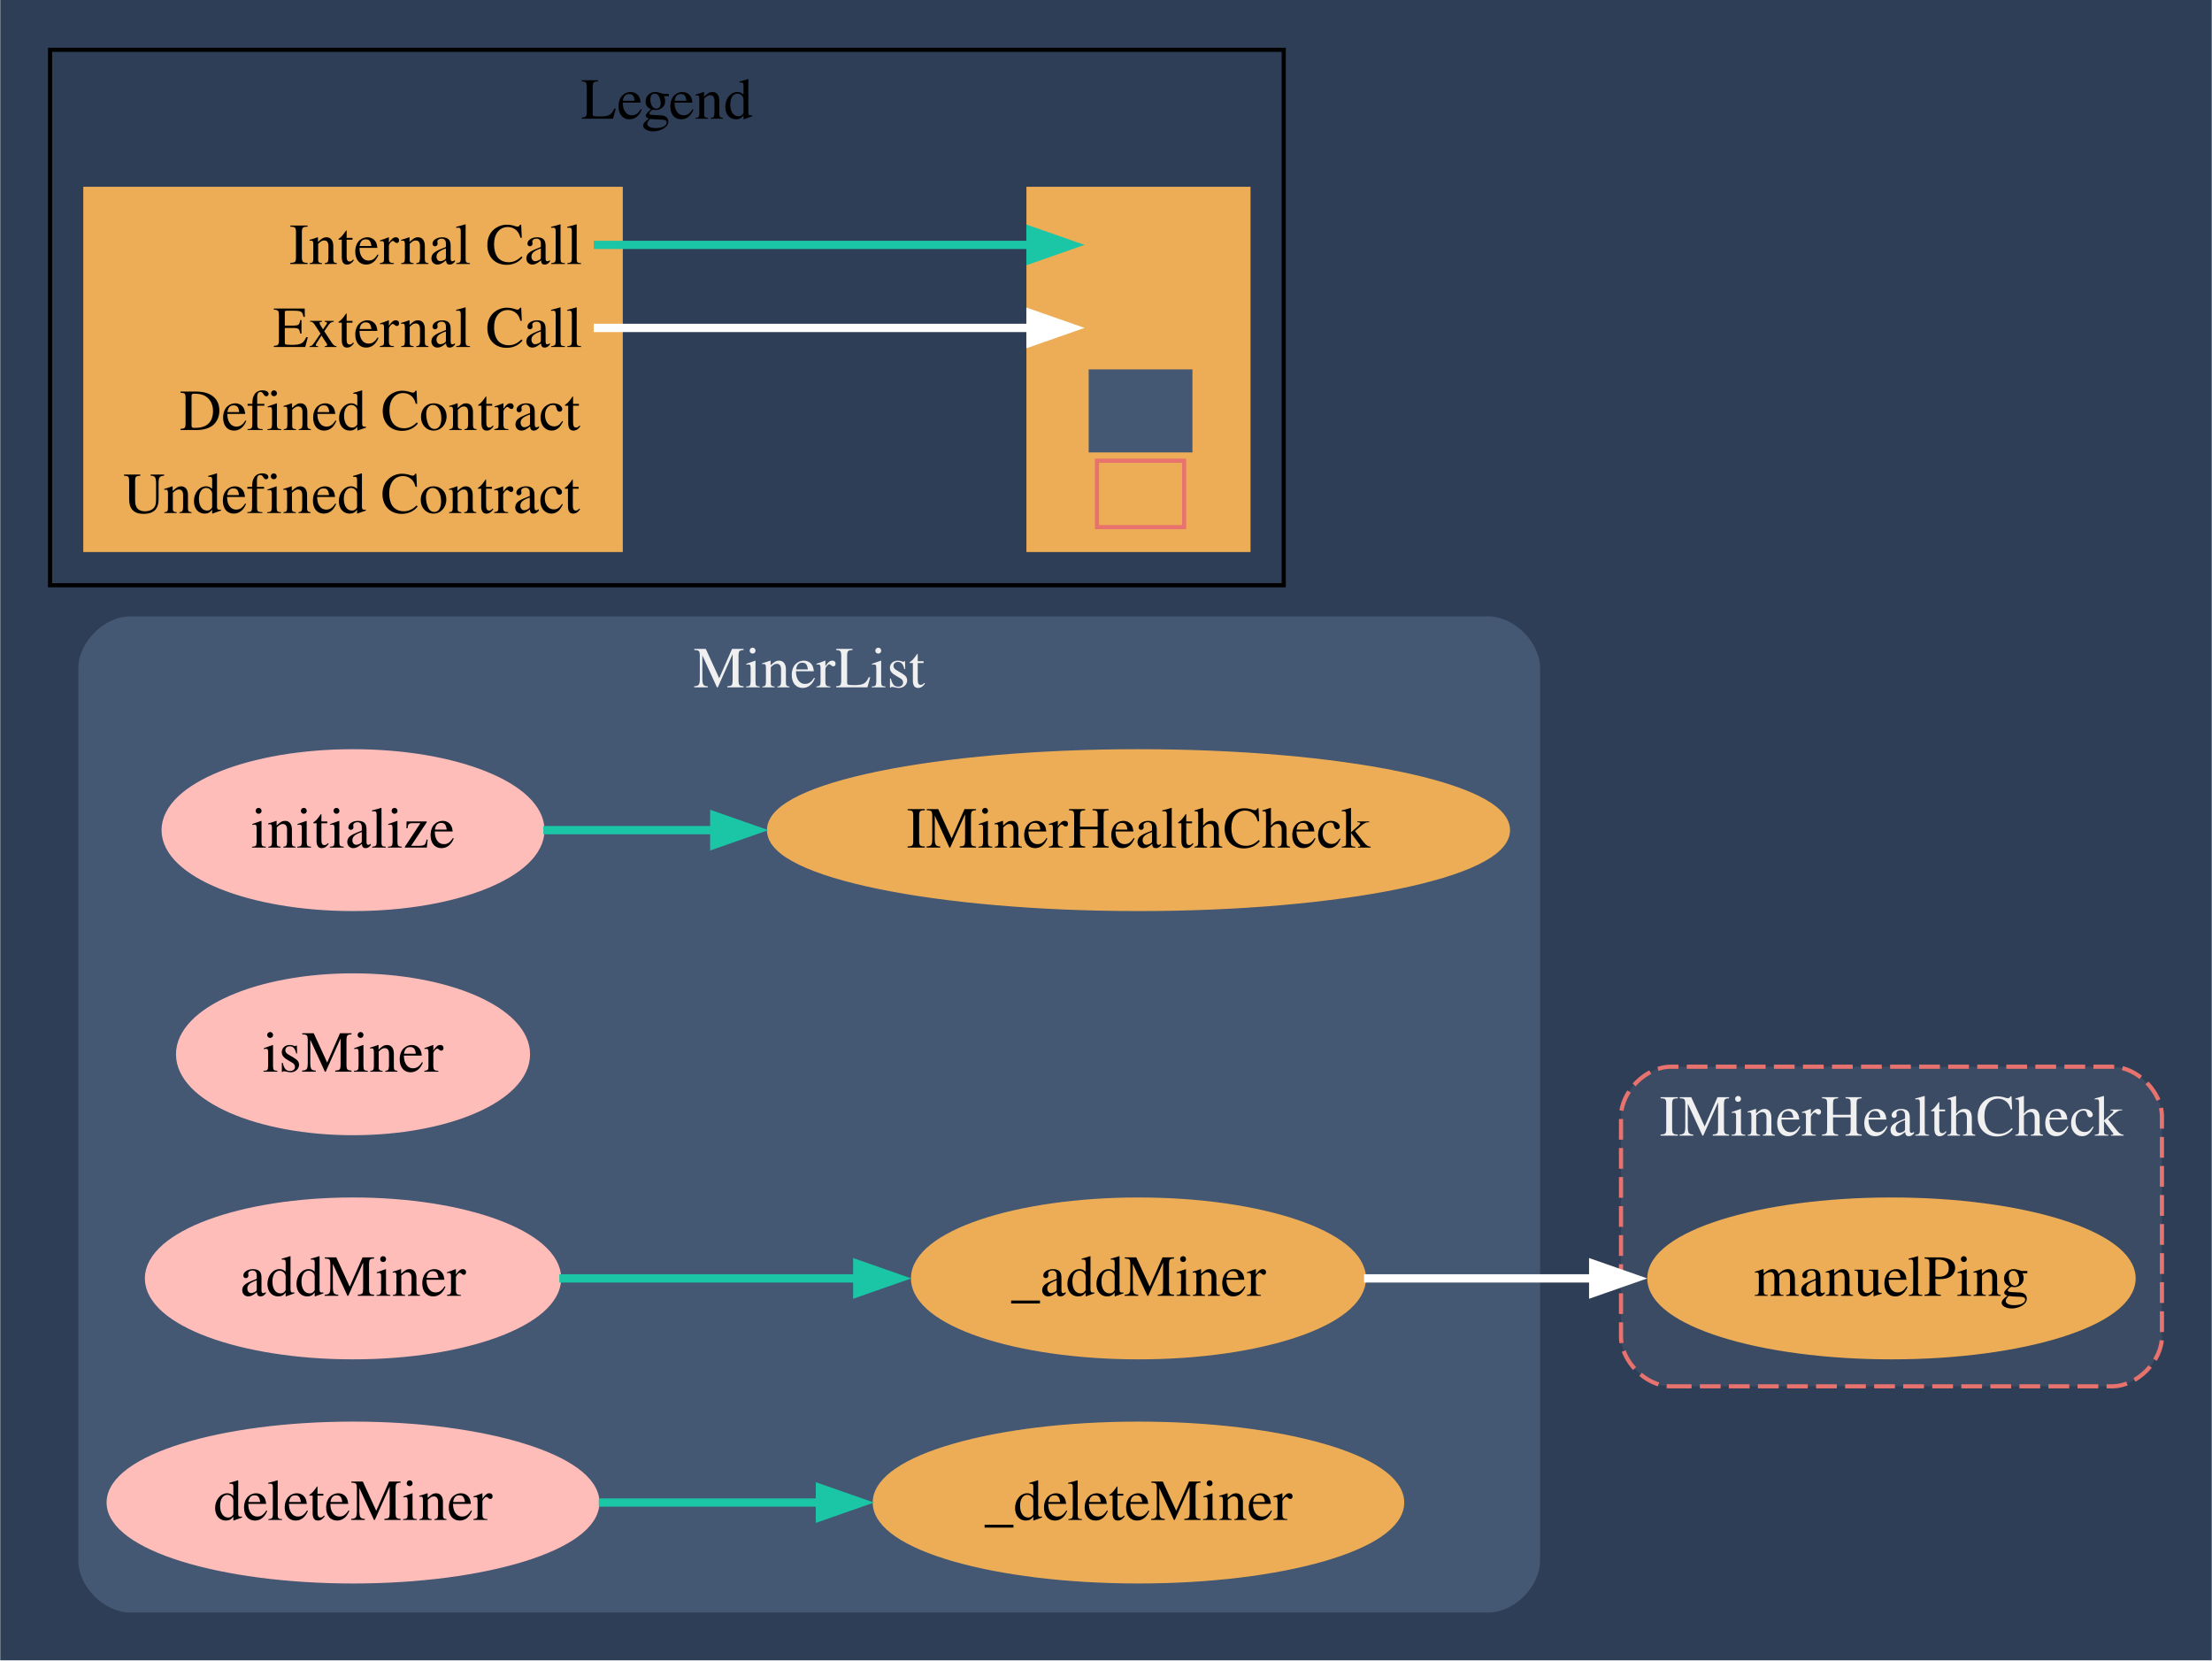
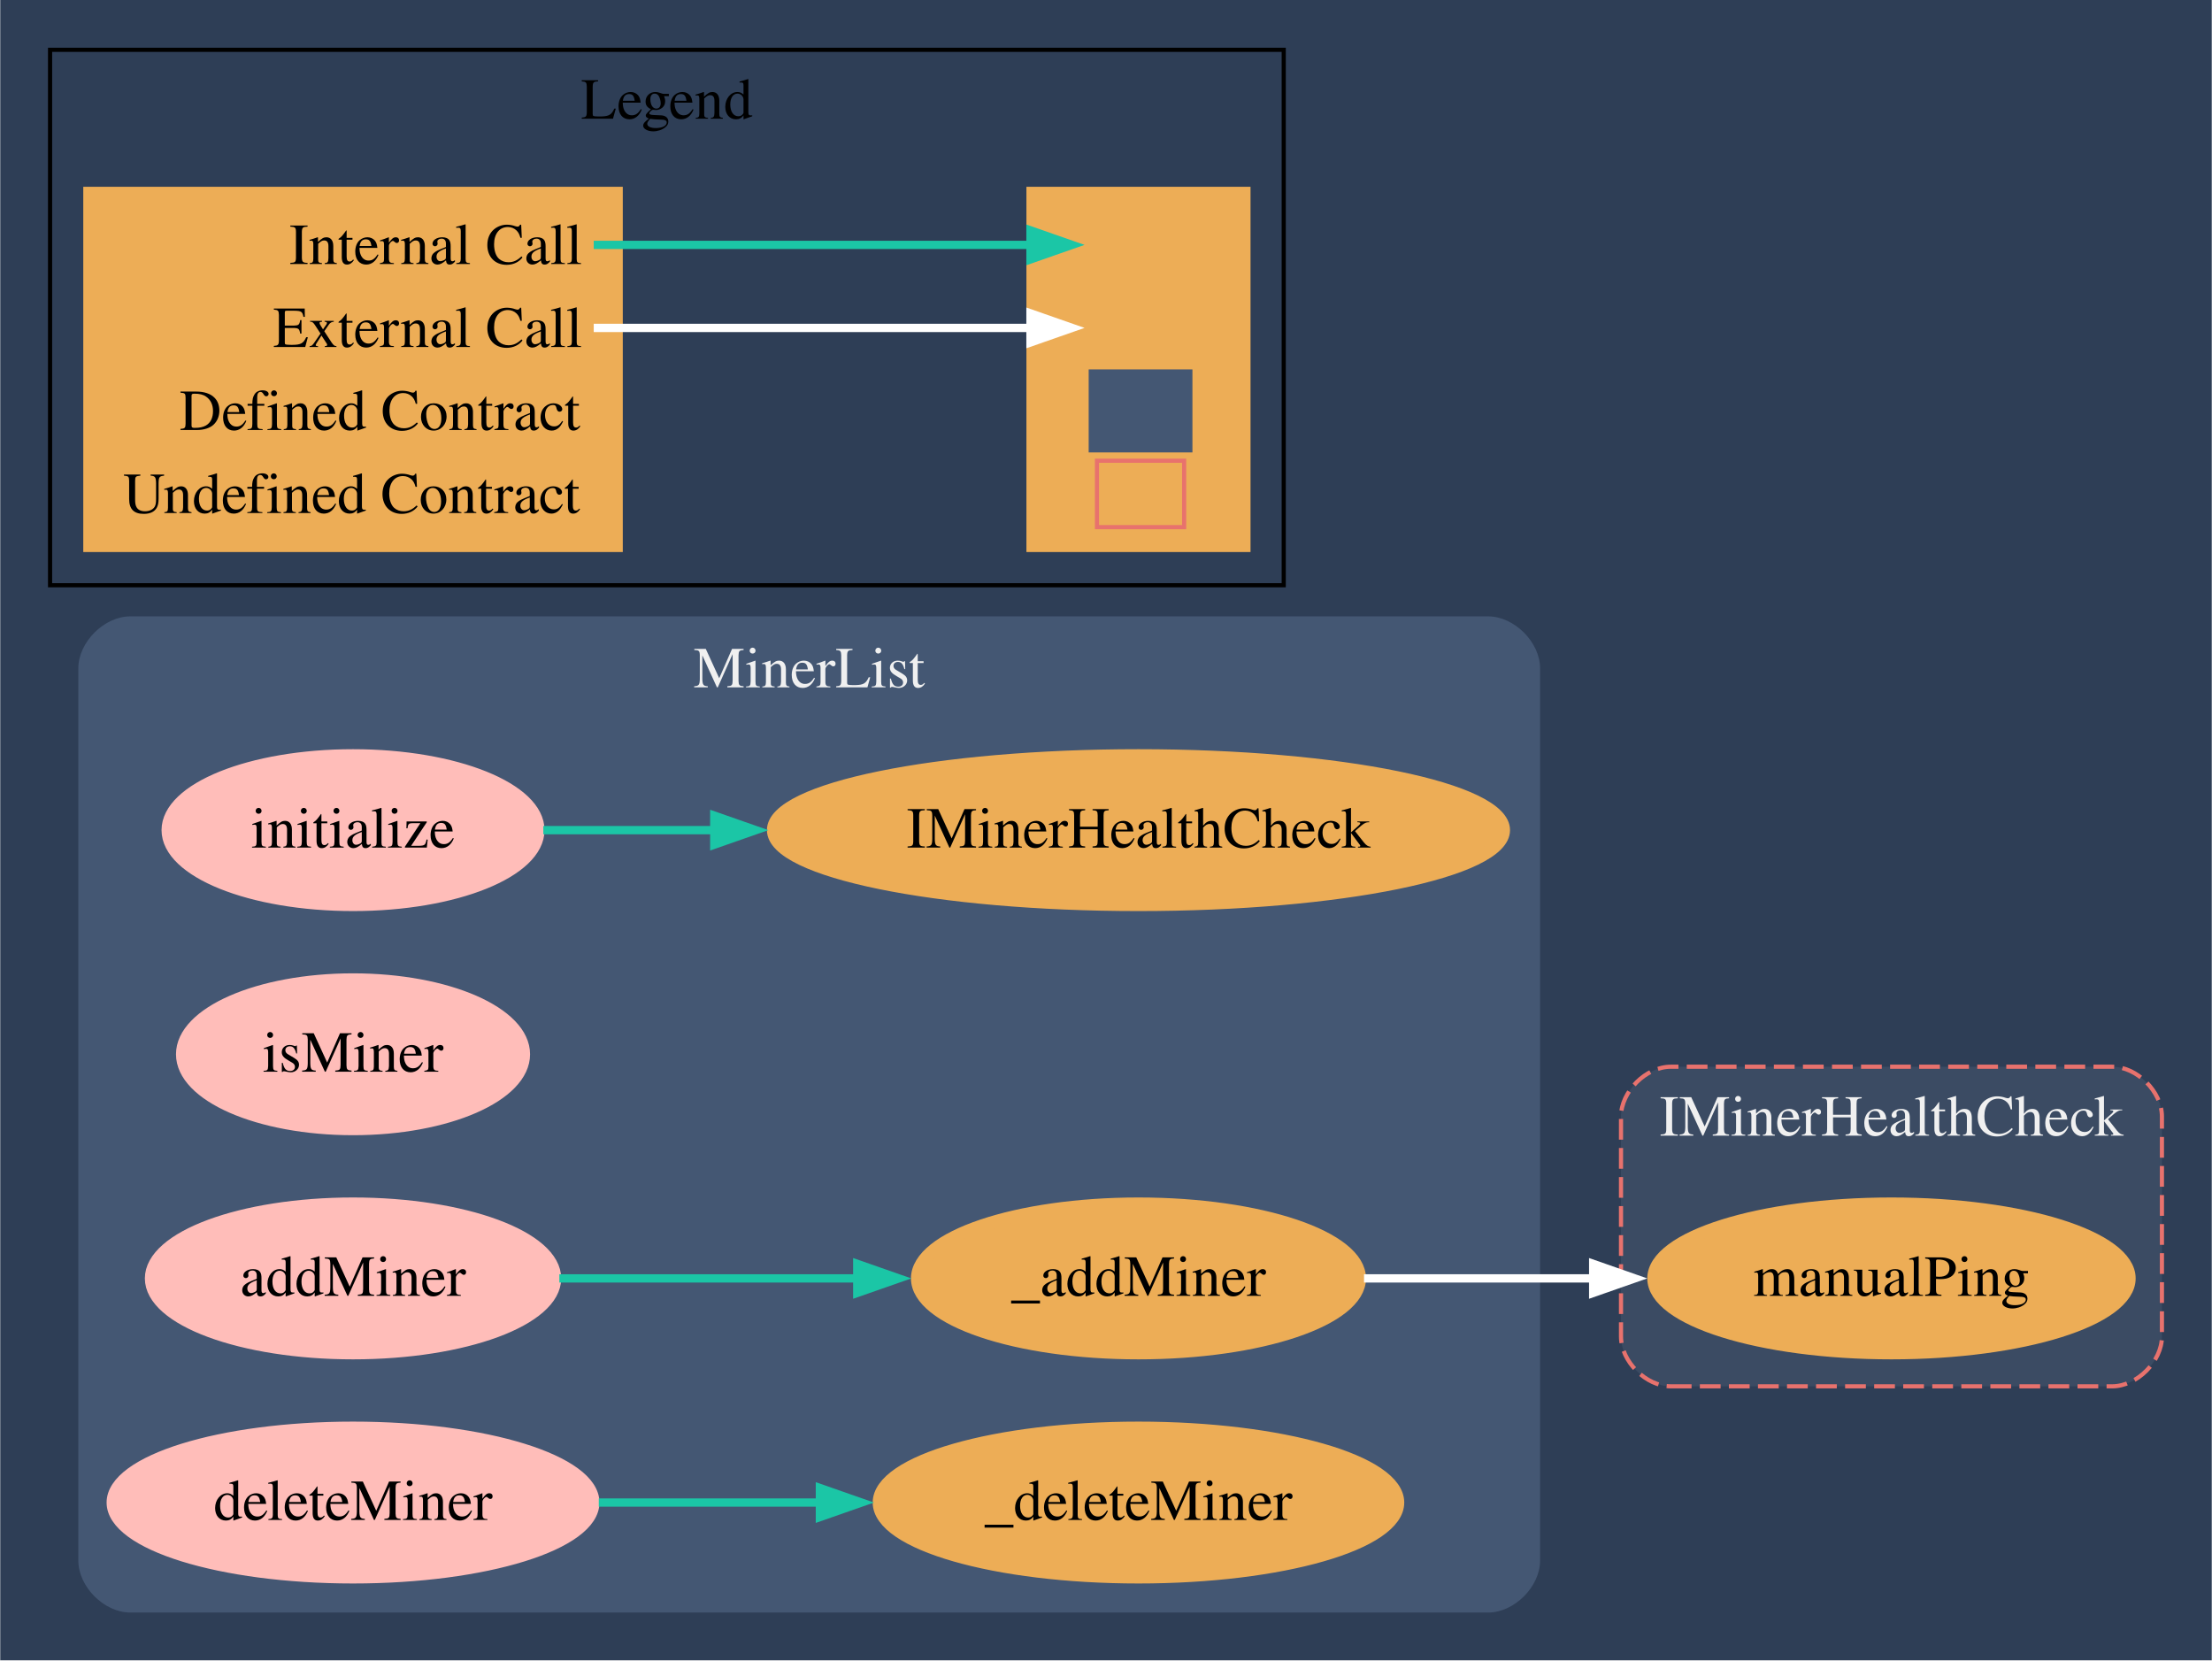
<svg xmlns="http://www.w3.org/2000/svg" width="533pt" height="400pt" viewBox="0.00 0.00 532.87 400.00">
  <g id="graph0" class="graph" transform="translate(4,396) scale(1)" data-name="G">
    <polygon fill="#2e3e56" stroke="none" points="-4,4 -4,-396 528.87,-396 528.87,4 -4,4" style="" />
    <g id="clust1" class="cluster" data-name="clusterMinerList">
      <path fill="#445773" stroke="#445773" d="M27.31,-8C27.31,-8 354.53,-8 354.53,-8 360.53,-8 366.53,-14 366.53,-20 366.53,-20 366.53,-235 366.53,-235 366.53,-241 360.53,-247 354.53,-247 354.53,-247 27.31,-247 27.31,-247 21.31,-247 15.31,-241 15.31,-235 15.31,-235 15.31,-20 15.31,-20 15.31,-14 21.31,-8 27.31,-8" style="" />
      <text text-anchor="middle" x="190.92" y="-230.4" font-family="Times,serif" font-size="14.00" fill="#f0f0f0" style="">MinerList</text>
    </g>
    <g id="clust2" class="cluster" data-name="clusterIMinerHealthCheck">
      <path fill="#3b4b63" stroke="#e8726d" stroke-dasharray="5,2" d="M398.53,-62C398.53,-62 504.87,-62 504.87,-62 510.87,-62 516.87,-68 516.87,-74 516.87,-74 516.87,-127 516.87,-127 516.87,-133 510.87,-139 504.87,-139 504.87,-139 398.53,-139 398.53,-139 392.53,-139 386.53,-133 386.53,-127 386.53,-127 386.53,-74 386.53,-74 386.53,-68 392.53,-62 398.53,-62" style="" />
      <text text-anchor="middle" x="451.7" y="-122.4" font-family="Times,serif" font-size="14.00" fill="#f0f0f0" style="">IMinerHealthCheck</text>
    </g>
    <g id="clust3" class="cluster" data-name="cluster_01">
      <polygon fill="#2e3e56" stroke="black" points="8,-255 8,-384 305.26,-384 305.26,-255 8,-255" style="" />
      <text text-anchor="middle" x="156.63" y="-367.4" font-family="Times,serif" font-size="14.00" style="">Legend</text>
    </g>
    <g id="node1" class="node" pointer-events="visible" data-name="MinerList.initialize">
      <ellipse fill="#ffbdb9" stroke="#ffbdb9" stroke-width="3" cx="81" cy="-196" rx="44.64" ry="18" style="" />
      <text text-anchor="middle" x="81" y="-191.8" font-family="Times,serif" font-size="14.00" style="">initialize</text>
    </g>
    <g id="node7" class="node" pointer-events="visible" data-name="MinerList.IMinerHealthCheck">
      <ellipse fill="#edad56" stroke="#edad56" stroke-width="3" cx="270.26" cy="-196" rx="88.03" ry="18" style="" />
      <text text-anchor="middle" x="270.26" y="-191.8" font-family="Times,serif" font-size="14.00" style="">IMinerHealthCheck</text>
    </g>
    <g id="edge1" class="edge" data-name="MinerList.initialize-&gt;MinerList.IMinerHealthCheck">
      <path fill="none" stroke="#1bc6a6" stroke-width="2" d="M126.85,-196C139.49,-196 153.77,-196 168.29,-196" style="" />
      <polygon fill="#1bc6a6" stroke="#1bc6a6" stroke-width="2" points="168.05,-199.5 178.05,-196 168.05,-192.5 168.05,-199.5" style="" />
    </g>
    <g id="node2" class="node" pointer-events="visible" data-name="MinerList.isMiner">
      <ellipse fill="#ffbdb9" stroke="#ffbdb9" stroke-width="3" cx="81" cy="-142" rx="41.16" ry="18" style="" />
      <text text-anchor="middle" x="81" y="-137.8" font-family="Times,serif" font-size="14.00" style="">isMiner</text>
    </g>
    <g id="node3" class="node" pointer-events="visible" data-name="MinerList.addMiner">
      <ellipse fill="#ffbdb9" stroke="#ffbdb9" stroke-width="3" cx="81" cy="-88" rx="48.66" ry="18" style="" />
      <text text-anchor="middle" x="81" y="-83.8" font-family="Times,serif" font-size="14.00" style="">addMiner</text>
    </g>
    <g id="node5" class="node" pointer-events="visible" data-name="MinerList._addMiner">
      <ellipse fill="#edad56" stroke="#edad56" stroke-width="3" cx="270.26" cy="-88" rx="53.32" ry="18" style="" />
      <text text-anchor="middle" x="270.26" y="-83.8" font-family="Times,serif" font-size="14.00" style="">_addMiner</text>
    </g>
    <g id="edge2" class="edge" data-name="MinerList.addMiner-&gt;MinerList._addMiner">
      <path fill="none" stroke="#1bc6a6" stroke-width="2" d="M130.71,-88C152.66,-88 178.92,-88 202.64,-88" style="" />
      <polygon fill="#1bc6a6" stroke="#1bc6a6" stroke-width="2" points="202.5,-91.5 212.5,-88 202.5,-84.5 202.5,-91.5" style="" />
    </g>
    <g id="node4" class="node" pointer-events="visible" data-name="MinerList.deleteMiner">
      <ellipse fill="#ffbdb9" stroke="#ffbdb9" stroke-width="3" cx="81" cy="-34" rx="57.88" ry="18" style="" />
      <text text-anchor="middle" x="81" y="-29.8" font-family="Times,serif" font-size="14.00" style="">deleteMiner</text>
    </g>
    <g id="node6" class="node" pointer-events="visible" data-name="MinerList._deleteMiner">
      <ellipse fill="#edad56" stroke="#edad56" stroke-width="3" cx="270.26" cy="-34" rx="62.54" ry="18" style="" />
      <text text-anchor="middle" x="270.26" y="-29.8" font-family="Times,serif" font-size="14.00" style="">_deleteMiner</text>
    </g>
    <g id="edge3" class="edge" data-name="MinerList.deleteMiner-&gt;MinerList._deleteMiner">
      <path fill="none" stroke="#1bc6a6" stroke-width="2" d="M140.22,-34C157.16,-34 175.9,-34 193.74,-34" style="" />
      <polygon fill="#1bc6a6" stroke="#1bc6a6" stroke-width="2" points="193.5,-37.5 203.5,-34 193.5,-30.5 193.5,-37.5" style="" />
    </g>
-     <g id="node8" class="node" pointer-events="visible" data-name="IMinerHealthCheck.manuelPing">
+     <g id="node8" class="node" pointer-events="visible" data-name="IMinerHealthCheck.manualPing">
      <ellipse fill="#edad56" stroke="#edad56" stroke-width="3" cx="451.7" cy="-88" rx="57.34" ry="18" style="" />
-       <text text-anchor="middle" x="451.7" y="-83.8" font-family="Times,serif" font-size="14.00" style="">manuelPing</text>
+       <text text-anchor="middle" x="451.7" y="-83.8" font-family="Times,serif" font-size="14.00" style="">manualPing</text>
    </g>
-     <g id="edge4" class="edge" data-name="MinerList._addMiner-&gt;IMinerHealthCheck.manuelPing">
+     <g id="edge4" class="edge" data-name="MinerList._addMiner-&gt;IMinerHealthCheck.manualPing">
      <path fill="none" stroke="white" stroke-width="2" d="M324.61,-88C341.99,-88 361.55,-88 380,-88" style="" />
      <polygon fill="white" stroke="white" stroke-width="2" points="379.83,-91.5 389.83,-88 379.83,-84.5 379.83,-91.5" style="" />
    </g>
    <g id="node9" class="node" pointer-events="visible" data-name="key">
      <polygon fill="#edad56" stroke="none" stroke-width="3" points="146,-351 16,-351 16,-263 146,-263 146,-351" style="" />
      <text text-anchor="start" x="65.64" y="-332.4" font-family="Times,serif" font-size="14.00" style="">Internal Call</text>
      <text text-anchor="start" x="61.75" y="-312.4" font-family="Times,serif" font-size="14.00" style="">External Call</text>
      <text text-anchor="start" x="39.2" y="-292.4" font-family="Times,serif" font-size="14.00" style="">Defined Contract</text>
      <text text-anchor="start" x="25.6" y="-272.4" font-family="Times,serif" font-size="14.00" style="">Undefined Contract</text>
    </g>
    <g id="node10" class="node" pointer-events="visible" data-name="key2">
      <polygon fill="#edad56" stroke="none" stroke-width="3" points="297.26,-351 243.26,-351 243.26,-263 297.26,-263 297.26,-351" style="" />
      <text text-anchor="start" x="260.26" y="-332.4" font-family="Times,serif" font-size="14.00" style="">   </text>
      <text text-anchor="start" x="260.26" y="-312.4" font-family="Times,serif" font-size="14.00" style="">   </text>
      <polygon fill="#445773" stroke="none" points="258.26,-287 258.26,-307 283.26,-307 283.26,-287 258.26,-287" style="" />
      <text text-anchor="start" x="260.26" y="-292.4" font-family="Times,serif" font-size="14.00" style="">   </text>
      <polygon fill="none" stroke="#e8726d" points="260.26,-269 260.26,-285 281.26,-285 281.26,-269 260.26,-269" style="" />
    </g>
    <g id="edge5" class="edge" data-name="key-&gt;key2">
      <path fill="none" stroke="#1bc6a6" stroke-width="2" d="M139,-337C186.94,-337 202.09,-337 244.26,-337" style="" />
      <polygon fill="#1bc6a6" stroke="#1bc6a6" stroke-width="2" points="244.24,-340.5 254.24,-337 244.24,-333.5 244.24,-340.5" style="" />
    </g>
    <g id="edge6" class="edge" data-name="key-&gt;key2">
      <path fill="none" stroke="white" stroke-width="2" d="M139,-317C186.94,-317 202.09,-317 244.26,-317" style="" />
      <polygon fill="white" stroke="white" stroke-width="2" points="244.24,-320.5 254.24,-317 244.24,-313.5 244.24,-320.5" style="" />
    </g>
  </g>
</svg>
